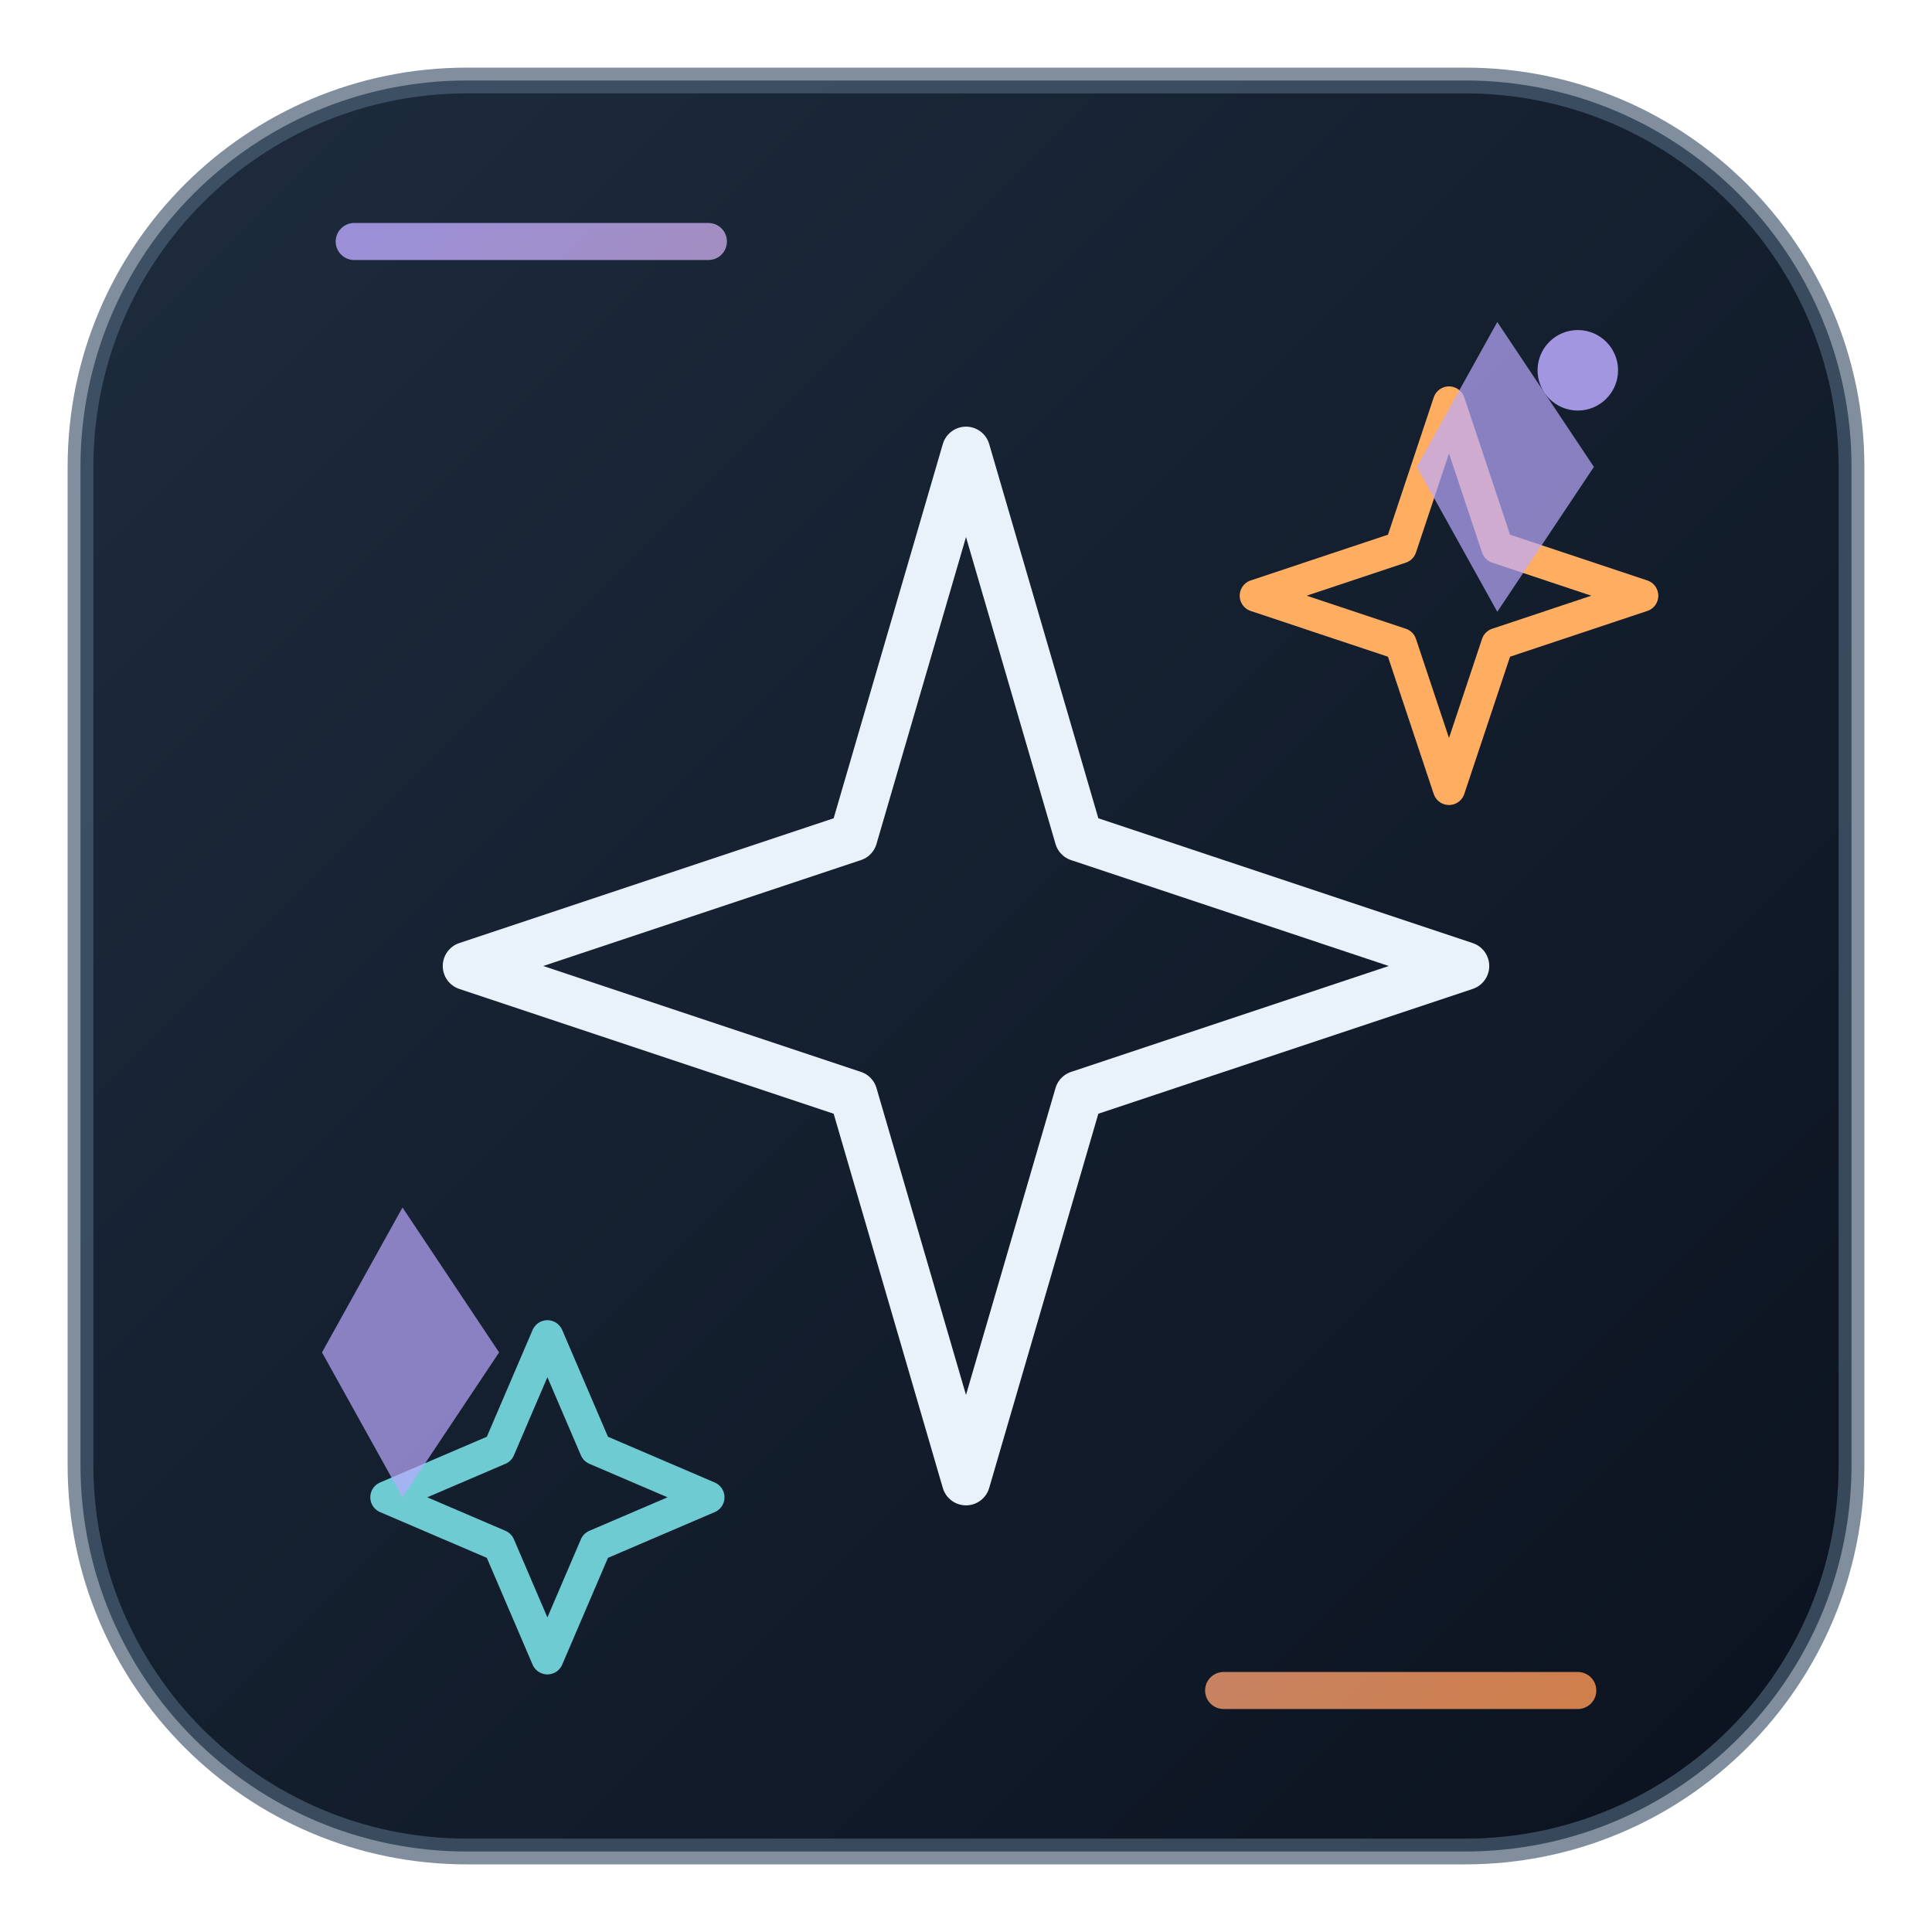
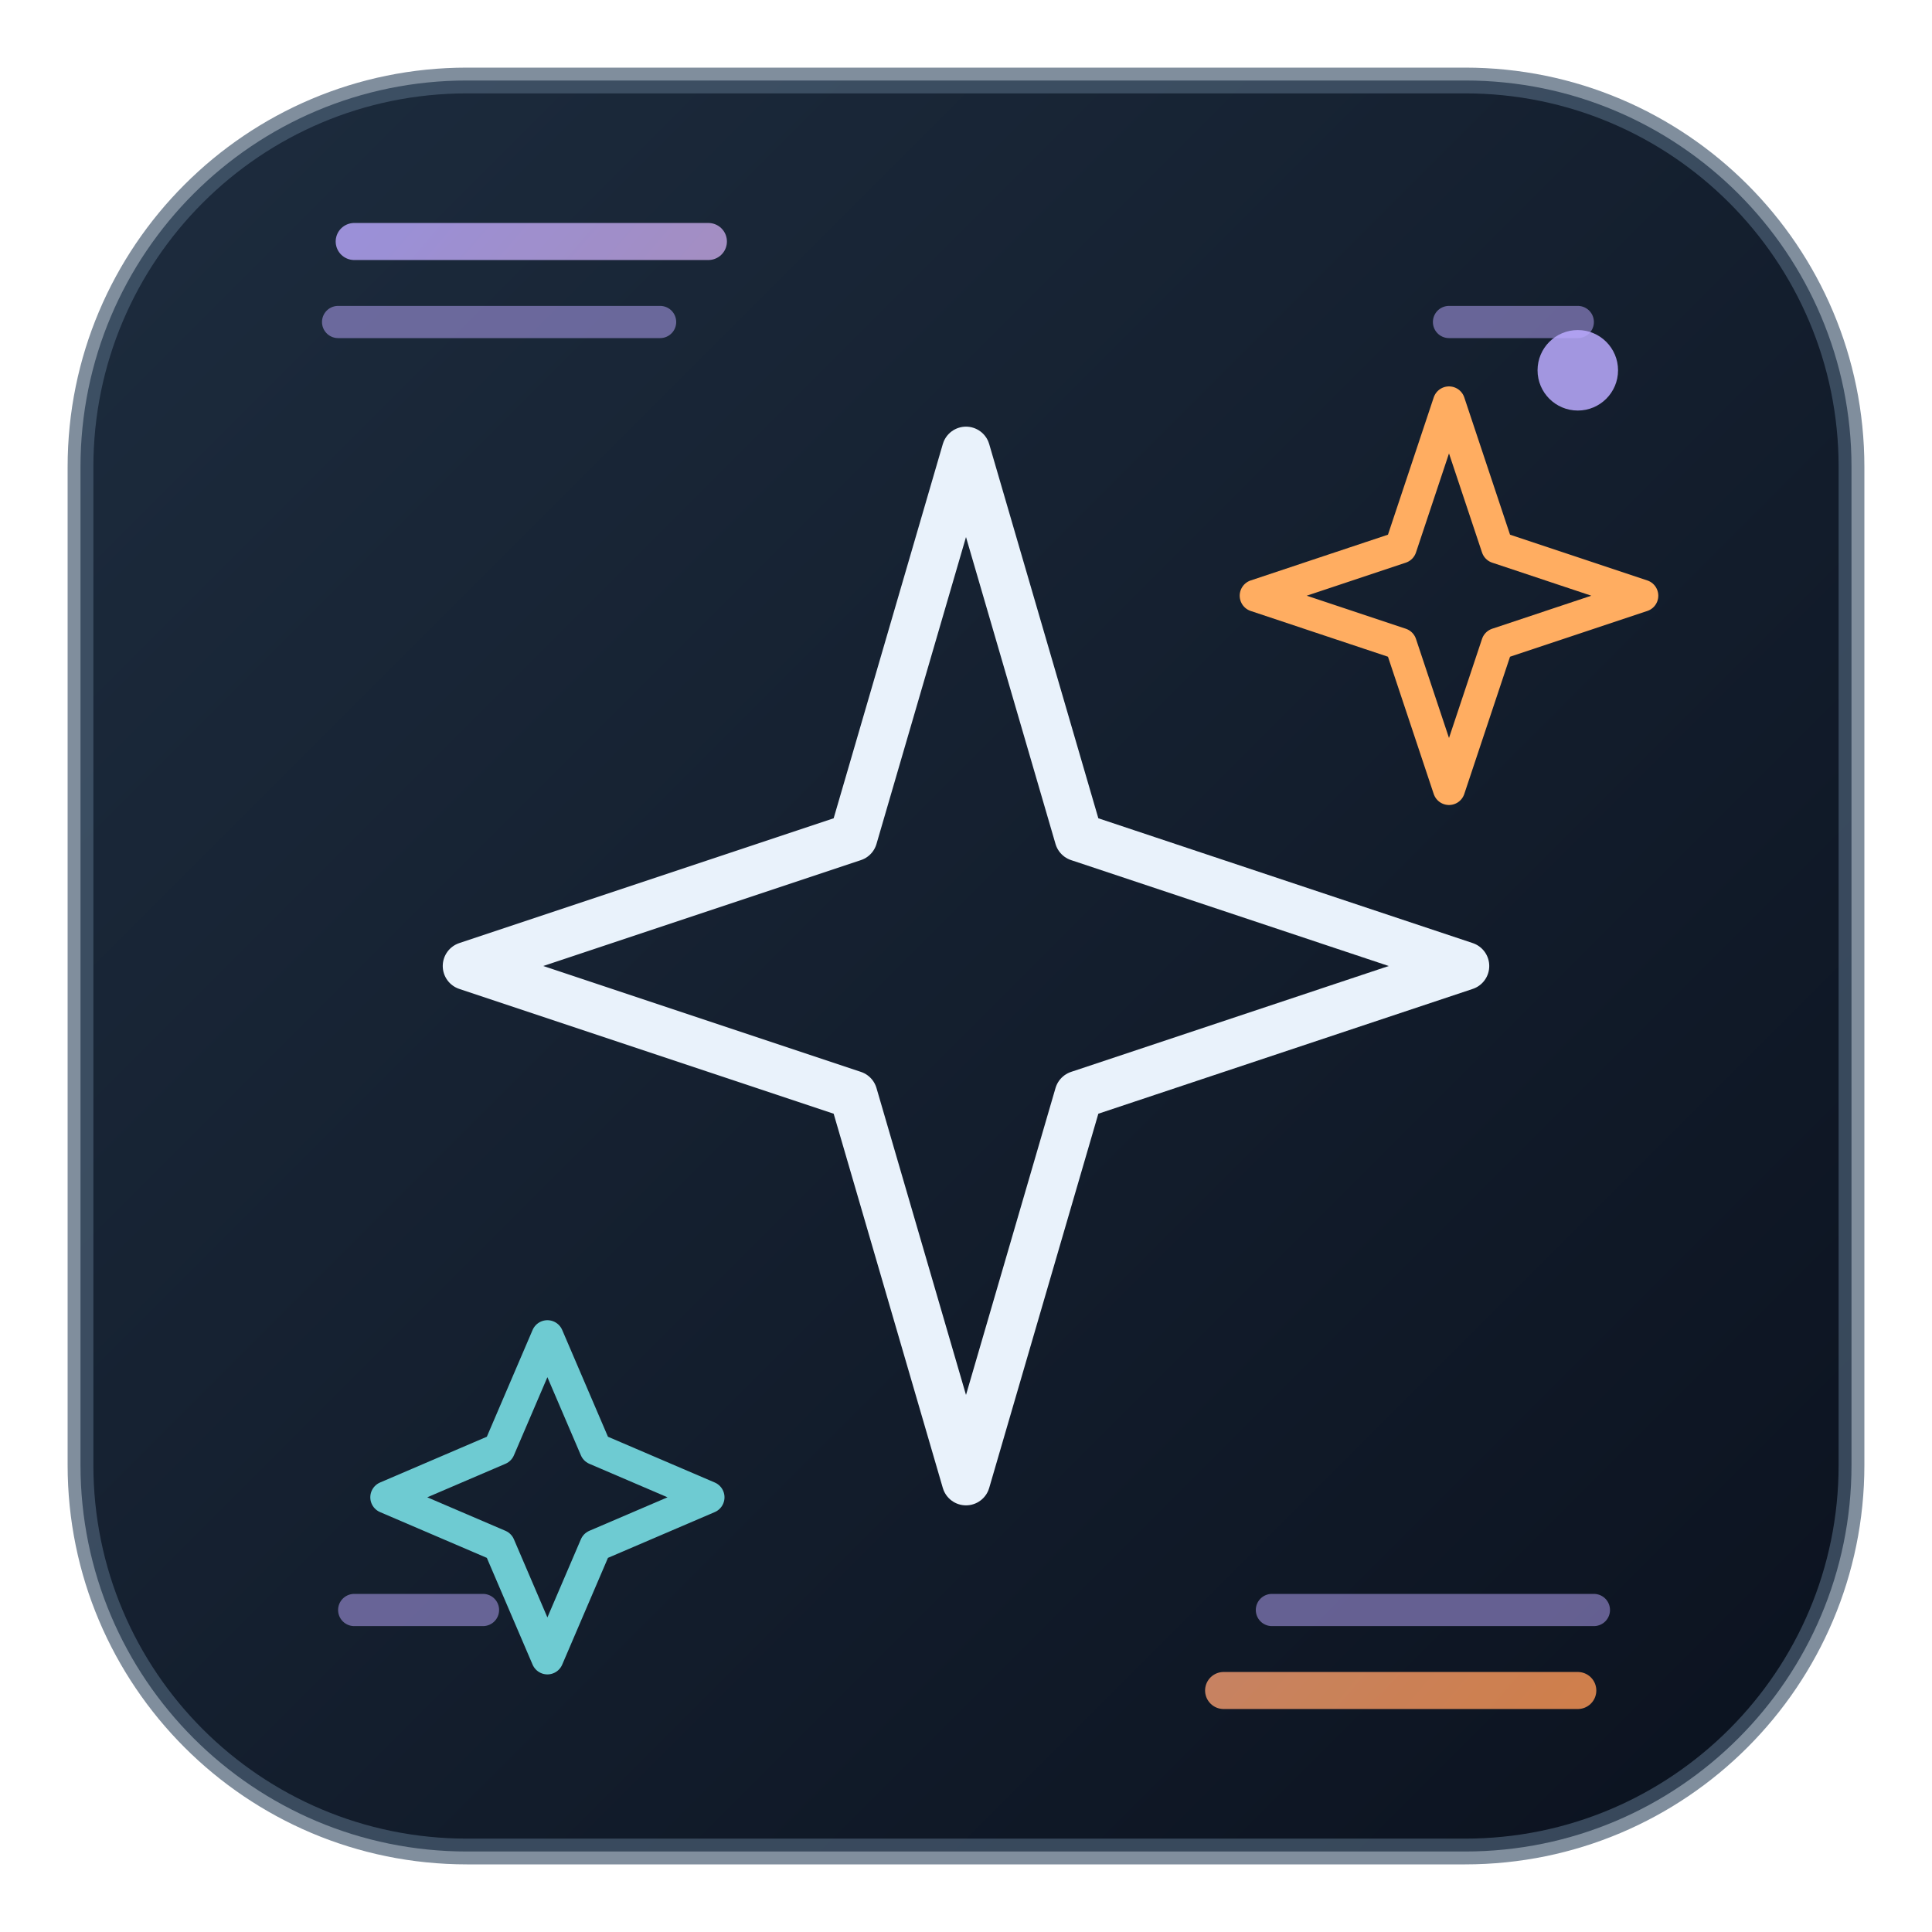
<svg xmlns="http://www.w3.org/2000/svg" width="120" height="120" viewBox="0 0 120 120" role="img" aria-label="Prompt Stars" data-creator="Jelvan Elements" data-collection="Premium Icon Studio">
  <defs>
    <linearGradient id="surface" x1="0" x2="1" y1="0" y2="1">
      <stop stop-color="#1D2C3E" />
      <stop offset="1" stop-color="#0B121F" />
    </linearGradient>
    <linearGradient id="edge" x1="0" x2="1" y1="0" y2="1">
      <stop stop-color="#BBAAFF" />
      <stop offset="1" stop-color="#FF9A56" />
    </linearGradient>
  </defs>
  <style>
@keyframes orbit{to{transform:rotate(360deg)}}
@keyframes pulse{0%,100%{opacity:.26;transform:scale(.86)}50%{opacity:1;transform:scale(1.12)}}
@keyframes drift{0%,100%{transform:translateY(-4px)}50%{transform:translateY(4px)}}
@keyframes shimmer{0%,100%{opacity:.16}50%{opacity:.85}}
- .motion{transform-box:fill-box;transform-origin:center;animation:drift 3.4s ease-in-out infinite;}
+ .motion{transform-box:fill-box;transform-origin:center;animation:shimmer 2.8s ease-in-out infinite;}
@media(prefers-reduced-motion:reduce){.motion{animation:none!important}}
</style>
  <rect x="5" y="5" width="110" height="110" rx="24" fill="url(#surface)" stroke="#4B5F74" stroke-opacity=".7" stroke-width="1.6" />
  <path d="M22 15h22M76 105h22" stroke="url(#edge)" stroke-width="2.3" stroke-linecap="round" opacity=".8" />
  <circle cx="98" cy="23" r="2.5" fill="#BBAAFF" opacity=".85" />
  <g>
    <path d="M60 28l7 24 24 8-24 8-7 24-7-24-24-8 24-8Z" stroke="#E9F2FB" stroke-width="3" fill="none" stroke-linecap="round" stroke-linejoin="round" />
    <path d="M90 25l3 9 9 3-9 3-3 9-3-9-9-3 9-3Z" stroke="#FFAD61" stroke-width="2" fill="none" stroke-linecap="round" stroke-linejoin="round" />
    <path d="M34 83l3 7 7 3-7 3-3 7-3-7-7-3 7-3Z" stroke="#6ECBD2" stroke-width="2" fill="none" stroke-linecap="round" stroke-linejoin="round" />
  </g>
  <g class="motion">
-     <path d="M20 84l5-9 6 9-6 9ZM88 29l5-9 6 9-6 9Z" fill="#BBAAFF" opacity=".7" />
+     <path d="M21 20h20M79 100h20M22 100h8M90 20h8" stroke="#BBAAFF" stroke-width="2" stroke-linecap="round" opacity=".5" />
  </g>
</svg>
